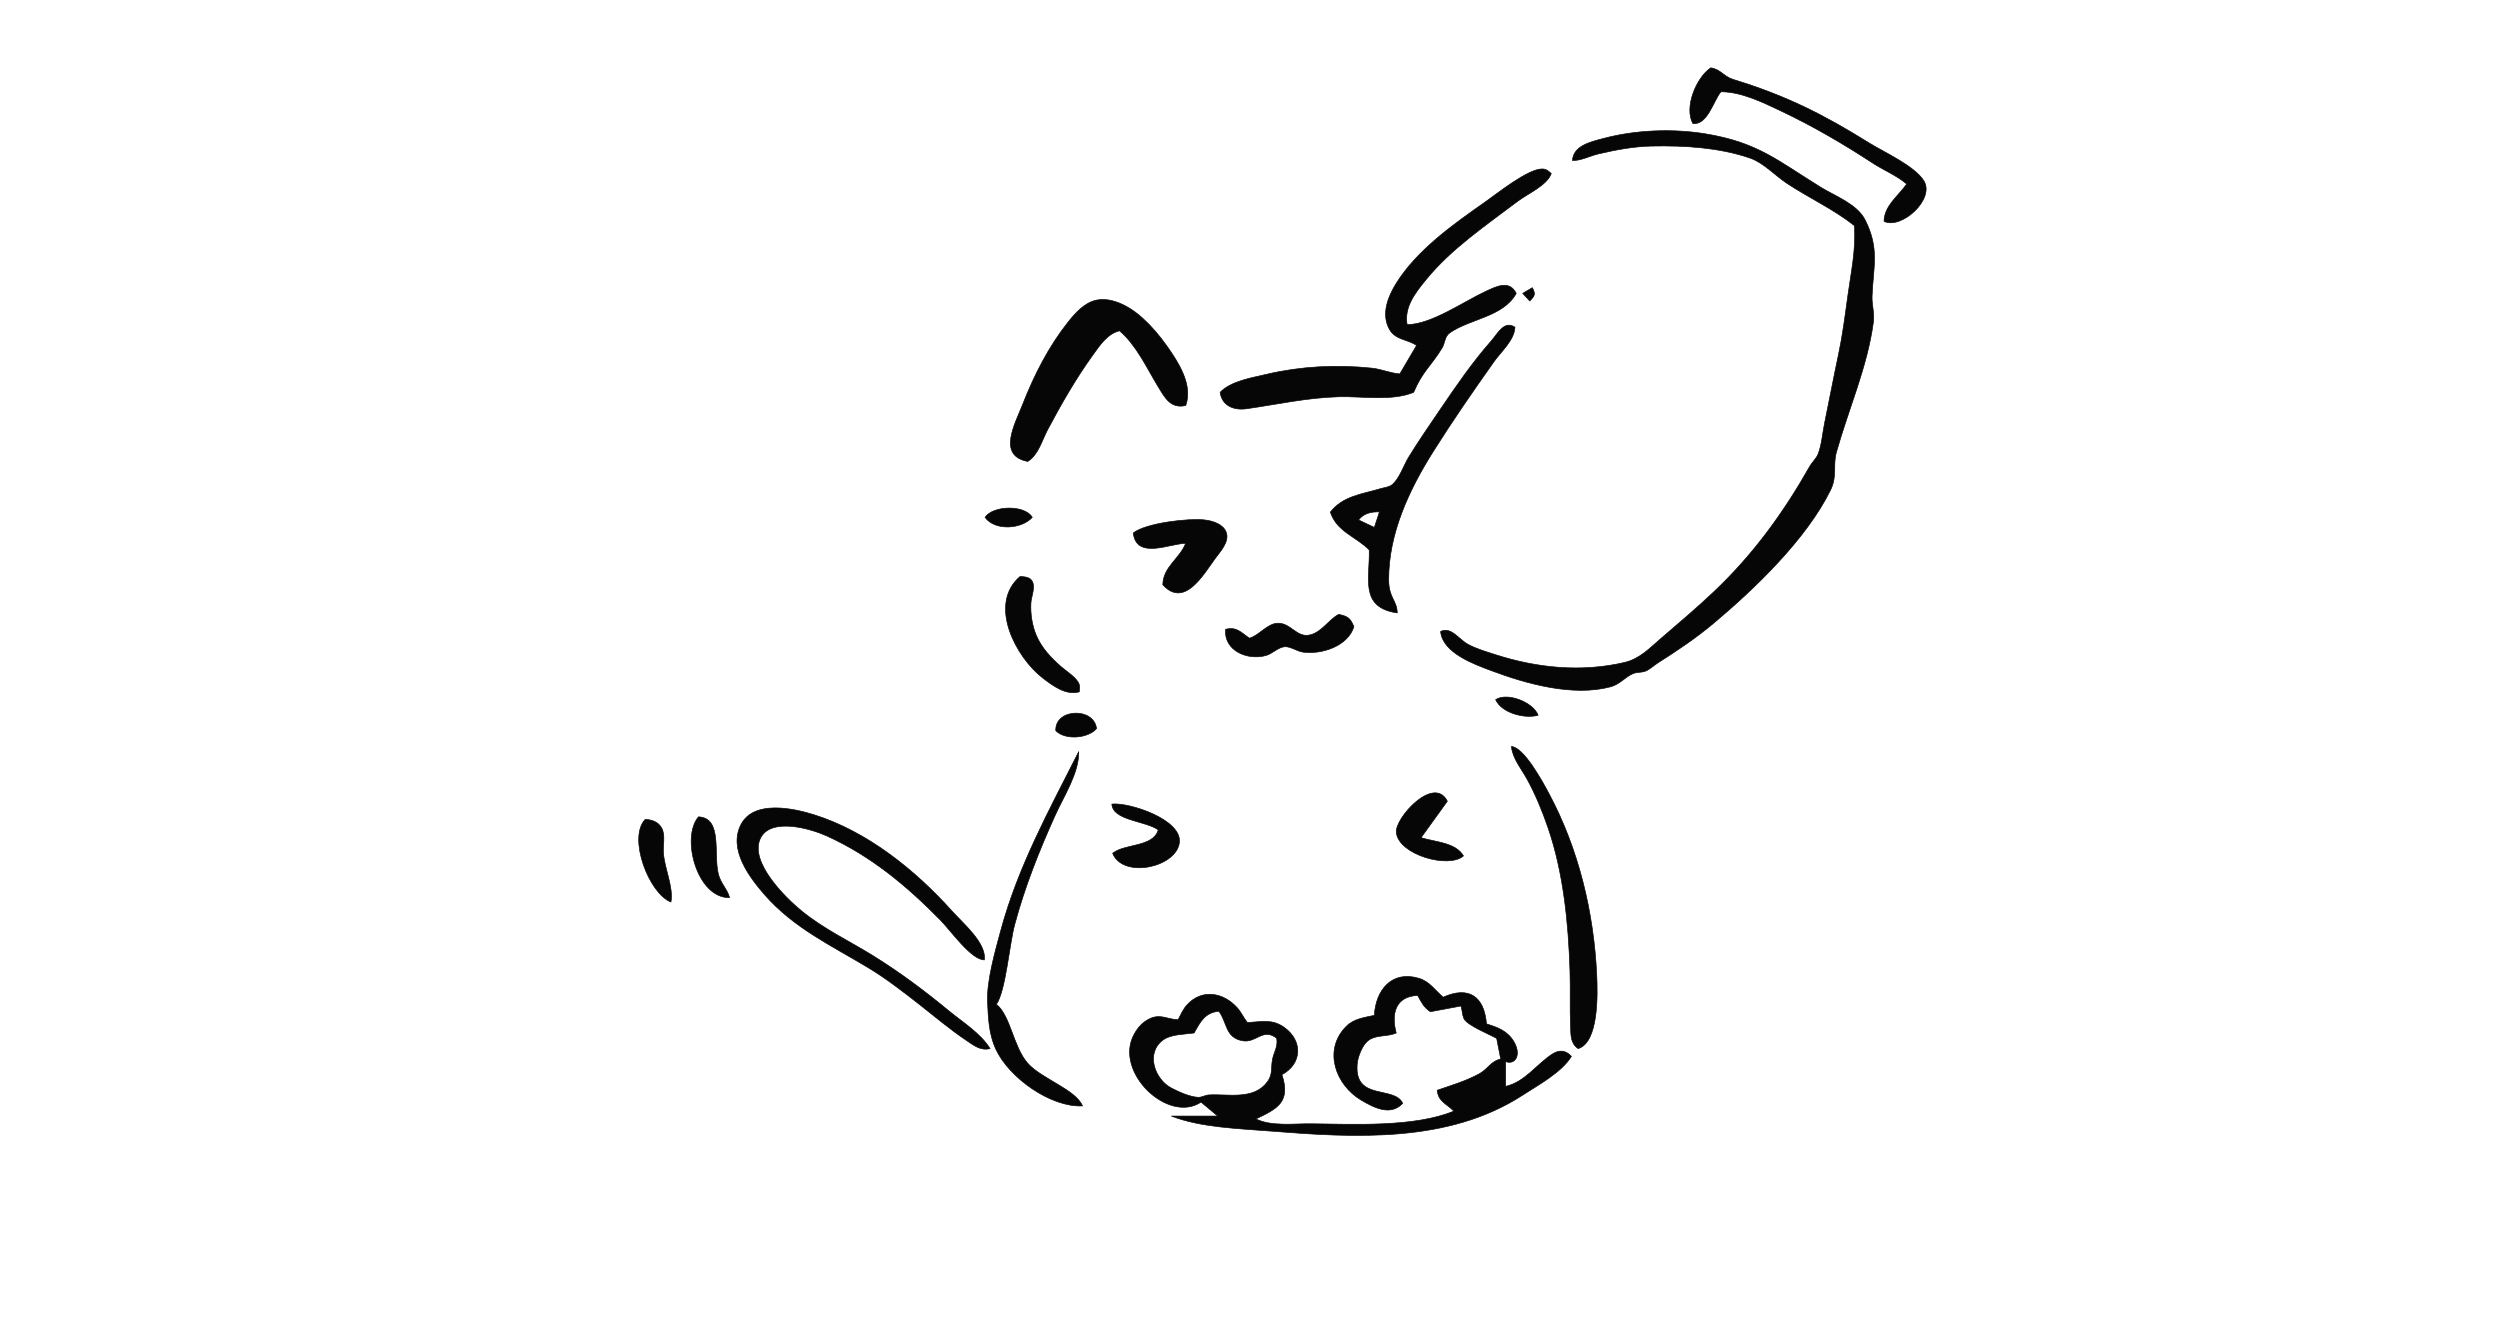
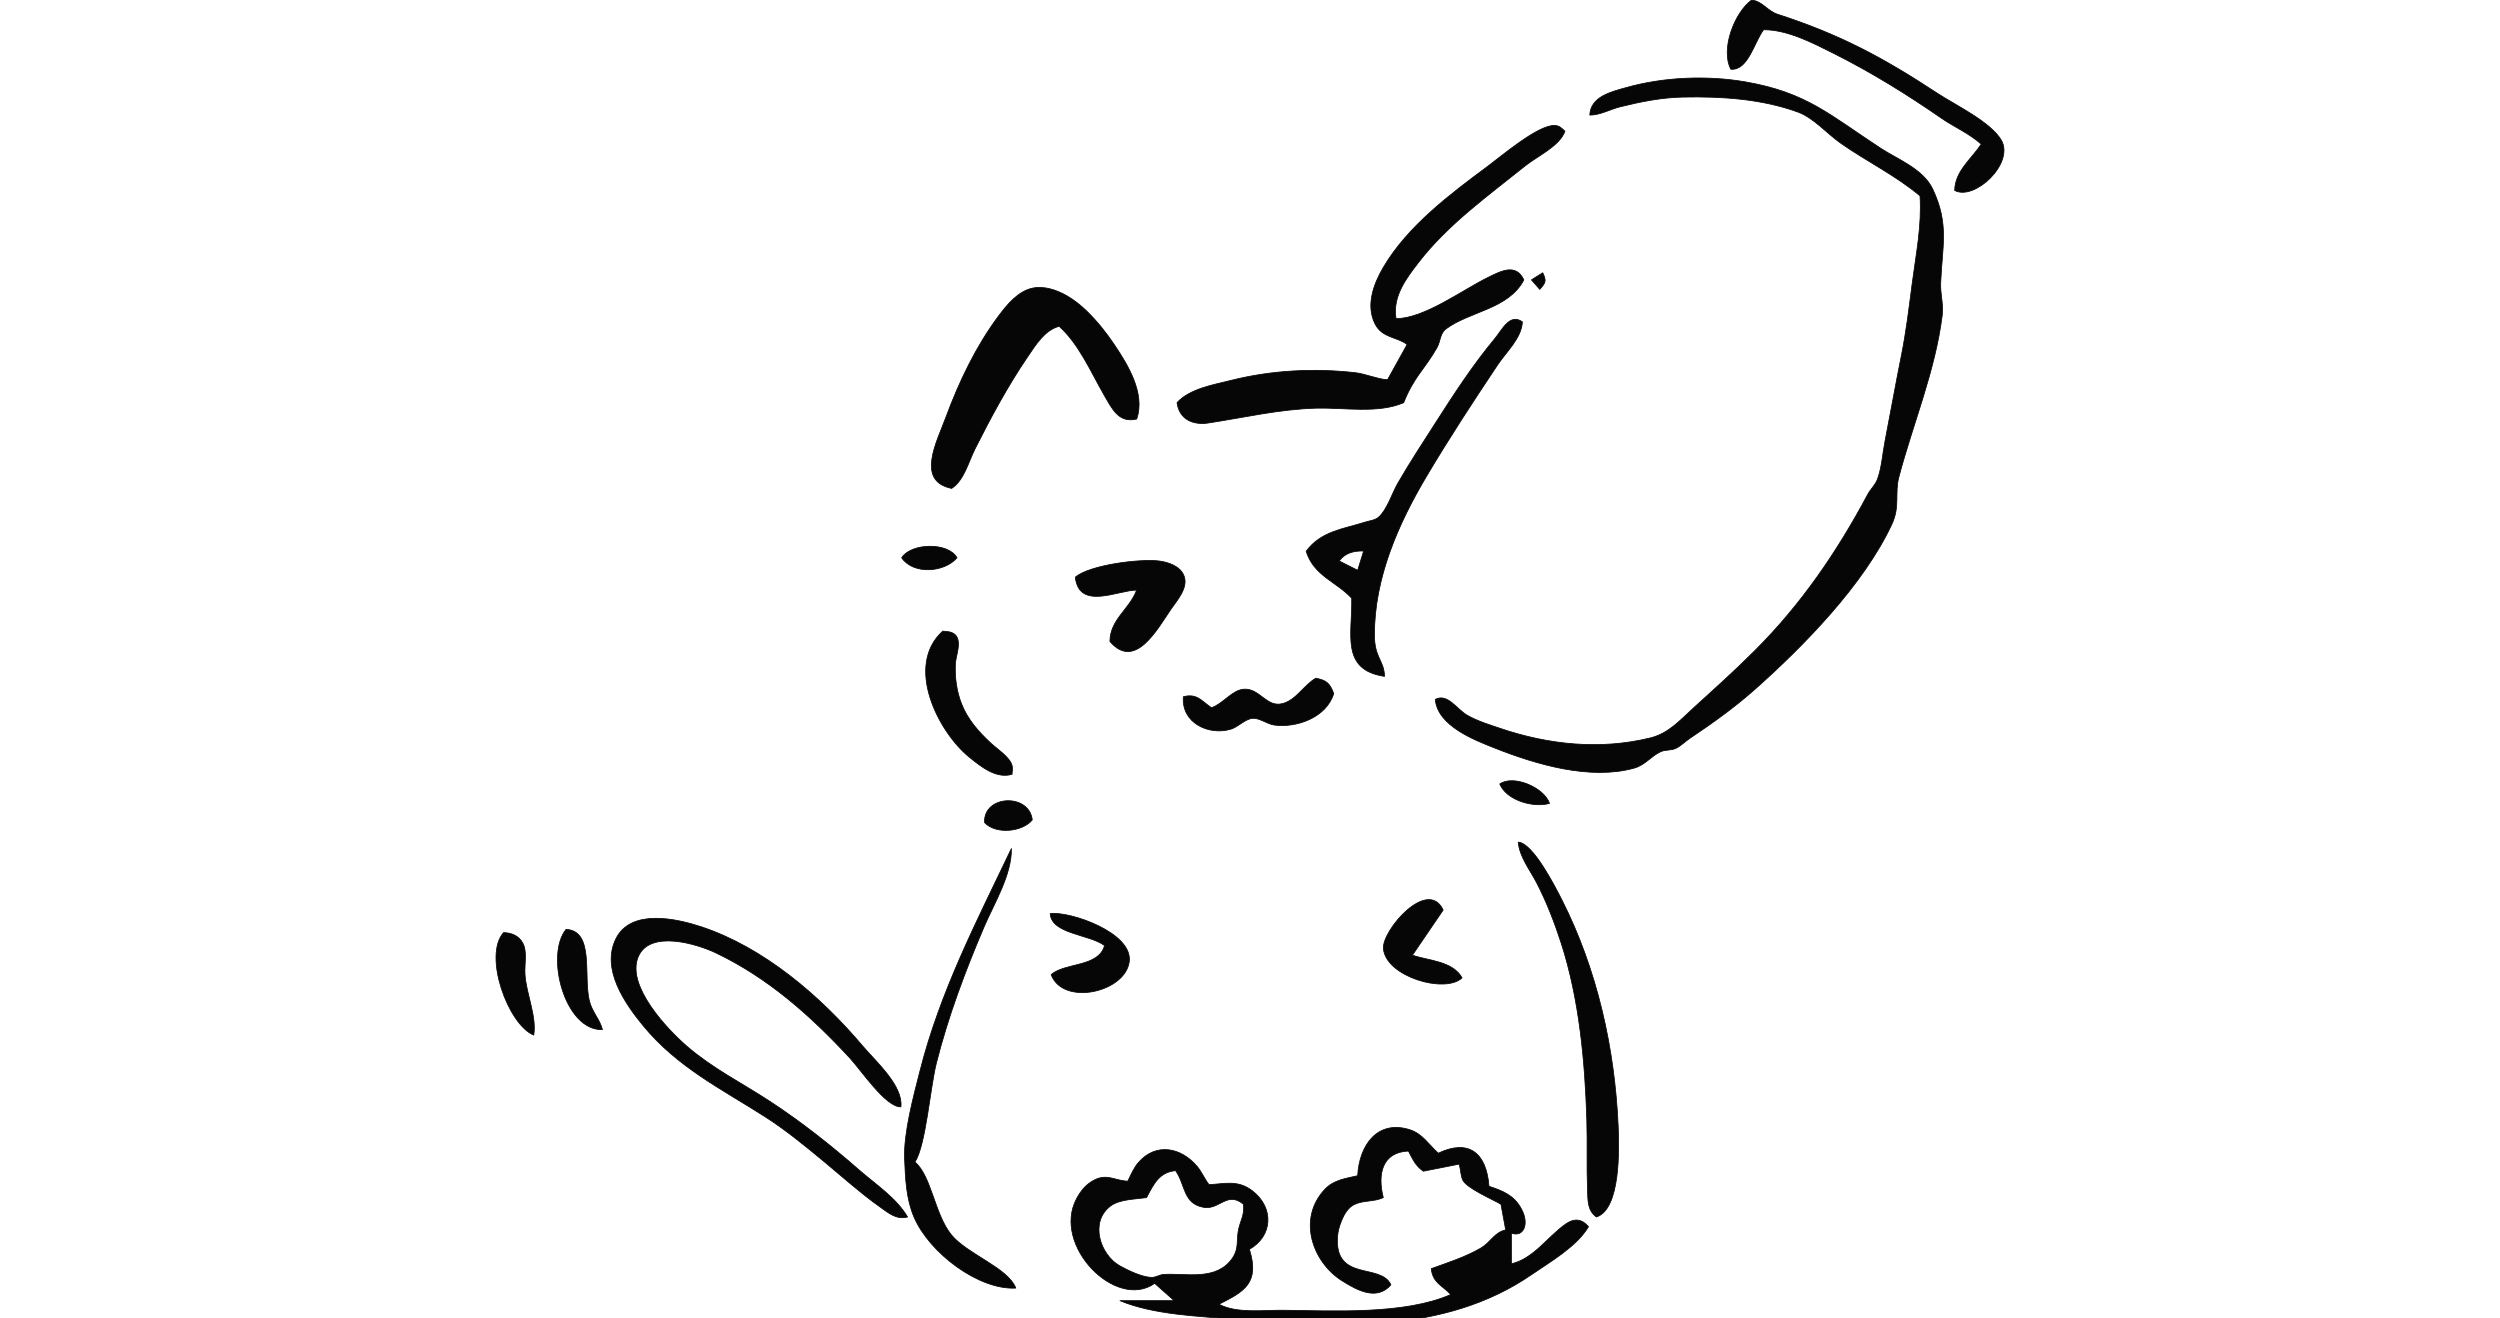
<svg xmlns="http://www.w3.org/2000/svg" viewBox="0 0 1508 795" width="1508" height="795">
-   <path d="M866.5 77.89C870.36 78.44 871.68 81.27 875.26 82.34C895.89 88.5 910.44 95.65 928.71 106.77C934.5 110.29 946.59 115.61 950.15 121.32C954.55 128.39 941.2 140.1 934.5 136.83C934.58 130.84 940.18 127.04 943.39 122.5C939.44 119.19 934.37 117.22 930.02 114.44C918.43 107.03 906.6 100.27 894.03 94.44C886.93 91.14 878.39 87.05 870.5 87.09C867.47 90.68 865.31 99.85 859.5 99.31C855.97 93.08 860.81 81.67 866.5 77.89ZM760.5 294.32C764.63 292.35 767.63 297.33 771.23 299.25C774.58 301.03 778.65 302.17 782.25 303.3C798.52 308.4 815.84 310.04 832.54 306.25C838.74 304.84 842.53 300.72 847.26 296.76C854.16 290.97 861.05 285.26 867.66 279.14C883 264.96 895 248.84 905.39 230.85C906.33 229.23 907.92 227.95 908.62 226.2C910.06 222.61 910.33 218.3 911.13 214.53C912.98 205.77 914.67 196.96 916.58 188.21C918.24 180.61 919.19 173.2 920.27 165.55C921.56 156.37 923.5 147.89 922.88 138.5C914.75 132.17 904.94 127.8 896.29 122.18C891.75 119.23 887.17 114.31 881.97 112.56C869.82 108.47 856.23 107.68 843.5 107.93C836.36 108.06 829.44 109.34 822.5 110.92C819.15 111.68 815.57 113.57 812.25 113.5C812.54 107.76 819.5 106.28 824.49 104.99C837.05 101.72 851.62 101.18 864.46 103.24C884.99 106.55 892.73 113.52 909.73 123.79C915.32 127.16 923.96 130.19 927.13 136.38C932.75 147.34 930.3 154.14 929.81 165.5C929.67 168.89 930.8 172.05 930.33 175.5C927.99 192.69 920.57 208.9 915.83 225.43C914.34 230.58 916.26 234.53 913.5 240.04C904.08 258.8 883.79 277.9 867.66 291.14C860.73 296.83 853.42 301.64 845.81 306.35C844.26 307.31 842.7 308.8 841.02 309.5C839.36 310.19 837.62 309.83 835.98 310.52C832.83 311.86 830.81 314.63 827.19 315.57C812.4 319.41 794.19 314.44 780.25 309.31C773.77 306.93 761.24 302.55 760.5 294.32ZM803.94 118.5C802.14 123.12 794.76 126.16 790.69 129.17C778.31 138.36 764.7 147.31 754.75 159.27C750.56 164.31 746.17 169.71 747.36 176.5C756.9 176.45 769.51 167.66 778.25 163.71C782.58 161.74 787.52 159.33 790.18 164.5C785.04 173.56 772.1 174.2 764.14 179.63C762.05 181.05 762.31 183.5 761.04 185.54C756.75 192.41 753.39 194.44 749.92 202.5C741.24 205.97 729.73 203.94 720.5 204.2C708.22 204.54 696.53 207.08 684.45 208.79C679.4 209.5 674.74 207.72 673.98 202.5C678.26 198.15 686.39 196.92 692.2 195.58C705.68 192.47 719.75 191.8 733.5 193.2C737.23 193.58 740.86 195.18 744.5 195.42C746.69 191.78 748.88 188.14 751.06 184.5C747.74 182.11 742.77 182.51 740.36 178.2C737.1 172.37 739.9 165.63 743.13 160.58C751.31 147.77 765.6 137.92 777.94 129.45C782.7 126.18 794.99 116.49 800.5 116.72C802.15 116.79 802.81 117.54 803.94 118.5ZM796.5 162.3C797.87 164.88 797.45 165.41 795.5 167.44C794.57 166.46 793.64 165.48 792.71 164.5C793.97 163.77 795.24 163.03 796.5 162.3ZM660.5 207.56C654.55 208.86 652.35 204.66 649.47 200C645.02 192.82 641.09 184.35 634.5 178.86C629.66 180.07 626.78 184.46 623.9 188.37C617.33 197.29 611.63 207.06 606.34 216.78C604.09 220.93 602.65 226.55 598.5 229.03C586.39 226.79 593.53 214.6 596.54 207.05C600.96 196 606.67 184.99 614.18 175.71C617.12 172.08 620.72 168.04 625.54 167.07C629.43 166.29 633.66 167.61 637.11 169.44C639.41 170.67 641.59 172.25 643.53 173.97C647.09 177.13 650.18 180.69 652.97 184.53C657.55 190.84 663.41 199.59 660.5 207.56ZM789.69 177.5C789.4 182.55 784.31 186.75 781.36 190.84C773.22 202.11 765.18 213.44 757.66 225.15C748.21 239.84 740.07 256.68 740.13 274.5C740.16 281.53 743.39 282.29 743.5 287.2C728.58 285.13 732.8 273.86 732.5 263.01C727.35 257.88 719.82 256.09 717.24 248.5C722.19 242.24 729.78 241.6 736.98 239.47C738.4 239.05 740.26 238.92 741.44 237.99C744.32 235.72 746.02 230.53 747.94 227.45C751.89 221.14 756.21 215.04 760.45 208.94C766.68 199.96 772.99 190.96 780.32 182.82C782.9 179.96 785.46 174.7 789.69 177.5ZM600.28 250.5C596.05 255.06 585.67 255.78 581.74 250.5C584.86 245.93 597.31 245.59 600.28 250.5ZM736.5 248.4C733.32 248.32 730.29 248.93 728.33 251.5C730.39 252.46 732.44 253.41 734.5 254.37C735.17 252.38 735.83 250.39 736.5 248.4ZM651.5 276.39C651.58 269.52 658.14 266.38 660.45 260.5C654.27 260.5 641.14 266.88 639.91 256.5C644.83 252.68 661.69 250.76 668.01 251.5C670.98 251.85 675.11 253.05 676.36 256.16C677.84 259.82 673.95 263.72 671.95 266.43C667.28 272.76 659.87 285.39 651.5 276.39ZM595.5 273.2C597.5 273.35 599.86 273.38 600.59 275.79C601.27 278 599.85 281.2 599.74 283.5C599.54 287.55 600.2 291.91 601.79 295.66C603.91 300.64 607.59 304.41 611.63 307.88C613.58 309.56 617.99 312.2 618.73 314.77C619.06 315.9 618.73 316.4 618.73 317.5C613.49 318.96 608.41 315.22 604.31 312.13C593.92 304.28 582.72 283.9 595.5 273.2ZM720.5 287.76C724.01 288.45 725.13 289.2 726.49 292.5C724.03 300.02 713.84 303.22 706.5 302.25C704.2 301.94 701.75 300.12 699.49 300.17C696.95 300.24 694.54 302.82 692.08 303.52C684.81 305.58 675.41 301.73 676.1 293.5C680.6 292.43 682.02 294.64 685.5 296.9C689.37 295.77 692.49 291.31 696.51 291.16C701.79 290.96 703.97 296.87 709.28 295.64C713.92 294.57 716.52 289.83 720.5 287.76ZM798.78 326.5C793.54 327.91 784.5 325.69 782.09 320.5C786.7 317.55 796.89 321.55 798.78 326.5ZM625.5 331.61C622.18 335.38 613.2 336.17 609.5 332.41C609.13 323.86 624.48 323.31 625.5 331.61ZM814.46 454.5C811.44 452.42 811.64 449.45 811.49 446C811.19 438.85 811.5 431.66 811.26 424.5C810.64 406.23 808.74 387.09 802.67 369.74C800.43 363.34 797.76 356.96 794.44 351.05C792.2 347.07 788.69 343.02 788.29 338.5C793.22 338.76 800.59 352.13 802.99 356.51C814.67 377.81 820.68 402.3 821.78 426.5C822.09 433.34 822.64 452.11 814.46 454.5ZM618.5 340.48C618.71 348.53 612.67 357.55 609.32 364.8C603.05 378.38 597.36 392.35 593.4 406.79C591.3 414.4 589.86 432.33 586.2 437.5C591.74 441.77 592.78 453.72 598.45 460.08C603.78 466.06 617.31 470.19 619.98 476.5C607.57 477.13 591.03 465.64 585.87 454.51C583.25 448.88 582.99 442.57 582.72 436.5C582.36 428.55 585.7 417.17 587.83 409.44C594.64 384.64 606.82 363.12 618.5 340.48ZM763.15 359.5C759.71 364.17 756.27 368.83 752.83 373.5C758.31 375.2 766.31 375.29 769.48 380.5C763.77 385.49 743.98 380.11 743.12 371.47C742.57 365.89 757.92 349.38 763.15 359.5ZM631.81 379.5C636.56 375.69 647.72 377.28 649.71 370.5C644.71 366.99 631.86 366.96 631.5 360.6C638.21 359.86 659.24 366.54 657.99 375.47C656.67 384.97 635.86 389.32 631.81 379.5ZM581.5 420.42C576.43 420.59 568.12 409.01 564.28 405.2C550.93 391.91 536.92 380.48 519.57 372.8C513.26 370.01 497.38 365.48 493.5 373.97C489.37 383.01 503.41 396.57 509.79 401.66C518.52 408.62 528.28 413.07 537.73 418.79C548.15 425.11 558.03 432.31 567.53 439.99C572.93 444.35 579.96 448.59 583.72 454.5C579.93 455.4 577.42 453.3 574.28 451.25C567.9 447.06 562.03 442.16 555.97 437.52C549.51 432.58 543.05 427.65 536.04 423.51C521.52 414.93 506.66 408.22 495.17 395.32C489.16 388.56 480.98 377.9 485.97 368.47C491.03 358.91 506.56 362.23 514.64 364.7C535.39 371.06 554.31 385.86 568.8 401.71C573.13 406.43 582.27 413.86 581.5 420.42ZM481.5 396.52C468.84 396.86 462.29 373.53 469.3 365.5C478.83 365.93 475.13 379.7 477.09 387.46C477.98 391.02 480.73 393.44 481.5 396.52ZM458.5 398.21C449.89 394.98 441.49 373.56 448.39 366.5C450.91 366.54 453.48 367.41 454.83 369.74C456.39 372.44 455.35 376.36 455.56 379.38C455.99 385.51 459.54 392.44 458.5 398.21ZM761.5 434.76C771.57 430.34 777.64 434.47 778.5 445C783.02 446.38 786.9 447.73 789.41 452.09C792.1 456.75 790.04 460.86 786.01 459.5C786.01 462.67 786.01 465.83 786.01 469C793.57 467.32 797.98 460.72 804.19 456.68C807.08 454.8 809.65 455.1 811.83 457.5C807.89 463.68 798.94 468.39 792.77 472.32C763.58 490.89 726.71 488.75 693.5 486.15C681.46 485.21 666.14 484.77 654.89 480.4C660.94 480.4 667 480.4 673.05 480.4C670.87 478.61 668.68 476.82 666.5 475.04C653.54 483.51 631.99 463.28 640.33 448.83C641.84 446.23 643.69 444.22 646.49 442.96C650.67 441.07 653.54 443.34 657.5 443.41C658.56 441.41 659.52 439.25 661.1 437.6C666.95 431.44 675.3 432.95 680.68 438.8C682.28 440.54 683.21 442.71 684.71 444.5C690.02 444.23 694.38 442.98 699.19 446.38C706.59 451.62 706.1 460.38 698.24 464.5C701.75 474.93 696.54 477.57 688.03 481.5C693.97 484.44 702.94 483.3 709.5 483.36C726.19 483.51 750.13 484.82 765.7 478.5C762.77 475.6 759.65 474.9 759.15 470.5C764.68 468.63 770.45 466.96 775.67 464.18C779.1 462.35 780.2 459.31 784.08 458.5C783.55 455.85 783.03 453.2 782.5 450.56C779.75 449.03 770.74 445.54 769.61 442.89C768.99 441.44 768.98 439.61 768.5 438.14C764.5 438.87 760.5 439.6 756.5 440.33C753.87 438.64 753.02 436.75 751.5 434.09C742.67 434.44 741.1 441.25 743.09 448.5C739.92 449.87 736.25 449.26 733.23 450.7C731.27 451.64 729.97 453.67 729.13 455.57C728.45 457.12 727.9 458.81 727.77 460.5C726.62 474.72 742.3 468.63 745.64 475.5C740.87 480.56 734.23 477.12 729.26 474.23C719.39 468.49 714.21 455.11 723.47 445.98C726.5 442.99 730.57 442.58 734.5 441.73C735.03 432.1 741.29 424.33 752.04 427.52C756.24 428.77 758.37 432.17 761.5 434.76ZM673.5 440.15C668.13 440.65 666.26 444.08 663.79 448.5C660.2 449 654.77 448.95 651.68 451.12C644.55 456.14 648.34 466.27 654.81 469.62C657.62 471.07 662.35 473.16 665.51 473.2C666.89 473.21 668.1 472.38 669.51 472.29C677.07 471.82 687.26 474.47 692.63 467.13C694.65 464.37 693.93 461.91 694.48 458.9C695.05 455.75 696.78 453.82 696.18 450.5C690.78 446.42 688.15 452.36 682.93 451.51C675.94 450.37 676.86 444.59 673.5 440.15ZM722.82 595.5C721.99 595.82 719.97 596.22 719.4 596.89C717.77 598.79 717.17 609.02 718.5 610.89C720.66 608.1 722.82 605.3 724.98 602.5C730.24 602.71 730.35 606.94 728.5 611.11C726 616.74 718.3 627.76 712.42 629.5C713.69 626.37 715.64 626.65 717.64 624.15C720.41 620.7 722.47 616.69 723.84 612.5C716.77 611.42 715.38 617.91 713.5 623.44C712.89 622.41 712.28 619.82 711.29 619.21C707.96 617.2 704.41 624.57 699.51 618.5C703.41 616.83 707.32 615.17 711.22 613.5C713.32 606.99 709.56 599.12 713.5 593.11C717.23 591.71 720.13 592.64 722.82 595.5ZM692.78 616.5C691.49 616.75 689.32 616.18 688.76 616.49C685.87 618.08 687.91 627.01 687.57 629.19C687.44 630.07 686.63 630.86 686.42 631.76C684.98 638.03 686.04 645.15 686.04 651.5C686.04 658.19 685.85 664.79 686.31 671.5C686.73 677.51 689.28 686.33 685.97 691.5C677.4 692.88 669.95 678.03 665.96 671.53C664.29 668.81 662.18 665.9 662.78 662.51C663.87 656.32 672.51 657.16 675.6 653.1C677.45 650.67 677.58 637.04 677.42 633.5C670.14 632.84 653.75 642.69 650.15 633.5C656.3 628.87 670.06 631.07 677.7 628.5C679.72 623.66 680.81 605.38 690.28 613.21C691.41 614.14 692.05 615.27 692.78 616.5ZM804.5 615.7C809.02 621.39 801.38 636.8 801.5 644.18C805.42 644.37 812.4 636.21 815.5 633.48C814.79 642.72 802.68 646.87 799.3 654.5C810.12 658.18 818.19 664.27 826.8 671.67C829.59 674.07 834.48 675.78 834.5 679.7C830.28 682.3 825.72 680.24 821.7 677.81C814.03 673.17 805.98 661.49 797.5 660.06C792.93 665.99 794.26 676.62 787.5 681.01C780.91 677.31 786.3 668.2 785.15 662.5C780.14 662.6 776.23 663.24 773.19 658.5C773.86 654.77 775.63 652.75 779.51 652.5C780.17 653.52 780.84 654.55 781.5 655.57C787.19 654.52 789.6 650.94 789.5 645.19C785.09 645.03 764.8 645.38 768.13 636.5C771.52 636.44 772.68 638.61 775.56 640C779.88 642.08 784.92 642.62 789.5 643.88C795.46 637.55 794.75 617.72 804.5 615.7ZM792.3 627.5C787.36 628.59 775.74 626.31 772.92 621.5C777.95 616.99 788.35 623.29 792.3 627.5ZM721.52 654.9C723.45 654.9 725.38 654.9 727.3 654.9C724.8 658.49 717.14 662.96 712.31 661.32C710.06 660.55 709.66 658.86 708.06 657.44C706.77 656.3 704.95 656.11 703.92 654.59C702.36 652.28 700.73 638.25 701.25 635.5C704.92 633.83 708.58 632.17 712.25 630.5C709.62 634.17 704.81 636.32 708.5 640.96C713.83 636.24 719.99 619.07 730.16 629.34C735.21 634.44 731.98 642.88 728.26 647.77C726.23 650.44 723.16 652.12 721.52 654.9ZM604.5 643.54C599.82 644.95 598.97 641.68 595.03 640.53C589.89 639.04 581.79 643.81 581.85 649.5C581.98 660.39 606.39 663.94 602.98 675.44C600.57 683.58 576.3 688.87 574.5 678.37C579.56 674.61 589.36 676 592.67 669.5C586.49 661.49 568.12 655.37 573.64 642.12C578.67 630.04 603.91 629.89 604.5 643.54ZM725 633.5C721.95 634.5 719.82 637.56 719.26 640.56C720.89 640.56 722.51 640.56 724.14 640.56C725.81 638.01 726.19 636.29 725 633.5ZM741.28 657.5C740.07 660.05 738.67 660.18 736.5 661.87C735.66 663.31 736.02 664.45 735.32 665.79C734.2 667.91 731.49 669.45 730.08 671.5C732.37 671.9 734.91 671.73 737.2 672.41C743.02 674.14 748.89 680.68 749.8 686.5C743.51 686.41 739.34 675.95 733.73 676.45C728.97 676.88 724.2 682.7 721.88 686.39C720.84 688.03 719.22 692.23 717.3 692.94C716.09 693.39 715.67 692.91 714.5 692.88C711.99 689.29 714.2 684.45 715.3 680.5C712.48 680.11 708.81 680.92 706.18 679.29C702.59 677.07 702.88 671.1 708.5 671.01C709.17 672.62 709.83 674.23 710.5 675.84C713.04 675.42 715.67 674.93 717.69 673.19C719.39 671.73 720.12 669.6 721.26 667.74C724.62 662.22 734.66 648.34 741.28 657.5ZM675.5 659.74C668.45 664.33 671.11 670.42 676.5 675.19C677.12 670.49 677.35 664.1 675.5 659.74ZM628.63 662.5C635.7 660.96 637.37 668.95 636.5 674.46C632.67 671.41 629.86 667.21 628.63 662.5Z" transform="matrix(1.53724 0 0 1.57088 -300.102 -81.44274)" fill="#060606" fill-rule="evenodd" stroke="#060606" stroke-width="0.25" stroke-linejoin="round" />
+   <path d="M866.5 77.89C870.36 78.44 871.68 81.27 875.26 82.34C895.89 88.5 910.44 95.65 928.71 106.77C934.5 110.29 946.59 115.61 950.15 121.32C954.55 128.39 941.2 140.1 934.5 136.83C934.58 130.84 940.18 127.04 943.39 122.5C939.44 119.19 934.37 117.22 930.02 114.44C918.43 107.03 906.6 100.27 894.03 94.44C886.93 91.14 878.39 87.05 870.5 87.09C867.47 90.68 865.31 99.85 859.5 99.31C855.97 93.08 860.81 81.67 866.5 77.89ZM760.5 294.32C764.63 292.35 767.63 297.33 771.23 299.25C774.58 301.03 778.65 302.17 782.25 303.3C798.52 308.4 815.84 310.04 832.54 306.25C838.74 304.84 842.53 300.72 847.26 296.76C854.16 290.97 861.05 285.26 867.66 279.14C883 264.96 895 248.84 905.39 230.85C906.33 229.23 907.92 227.95 908.62 226.2C910.06 222.61 910.33 218.3 911.13 214.53C912.98 205.77 914.67 196.96 916.58 188.21C918.24 180.61 919.19 173.2 920.27 165.55C921.56 156.37 923.5 147.89 922.88 138.5C914.75 132.17 904.94 127.8 896.29 122.18C891.75 119.23 887.17 114.31 881.97 112.56C869.82 108.47 856.23 107.68 843.5 107.93C836.36 108.06 829.44 109.34 822.5 110.92C819.15 111.68 815.57 113.57 812.25 113.5C812.54 107.76 819.5 106.28 824.49 104.99C837.05 101.72 851.62 101.18 864.46 103.24C884.99 106.55 892.73 113.52 909.73 123.79C915.32 127.16 923.96 130.19 927.13 136.38C932.75 147.34 930.3 154.14 929.81 165.5C929.67 168.89 930.8 172.05 930.33 175.5C927.99 192.69 920.57 208.9 915.83 225.43C914.34 230.58 916.26 234.53 913.5 240.04C904.08 258.8 883.79 277.9 867.66 291.14C860.73 296.83 853.42 301.64 845.81 306.35C844.26 307.31 842.7 308.8 841.02 309.5C839.36 310.19 837.62 309.83 835.98 310.52C832.83 311.86 830.81 314.63 827.19 315.57C812.4 319.41 794.19 314.44 780.25 309.31C773.77 306.93 761.24 302.55 760.5 294.32ZM803.94 118.5C802.14 123.12 794.76 126.16 790.69 129.17C778.31 138.36 764.7 147.31 754.75 159.27C750.56 164.31 746.17 169.71 747.36 176.5C756.9 176.45 769.51 167.66 778.25 163.71C782.58 161.74 787.52 159.33 790.18 164.5C785.04 173.56 772.1 174.2 764.14 179.63C762.05 181.05 762.31 183.5 761.04 185.54C756.75 192.41 753.39 194.44 749.92 202.5C741.24 205.97 729.73 203.94 720.5 204.2C708.22 204.54 696.53 207.08 684.45 208.79C679.4 209.5 674.74 207.72 673.98 202.5C678.26 198.15 686.39 196.92 692.2 195.58C705.68 192.47 719.75 191.8 733.5 193.2C737.23 193.58 740.86 195.18 744.5 195.42C746.69 191.78 748.88 188.14 751.06 184.5C747.74 182.11 742.77 182.51 740.36 178.2C737.1 172.37 739.9 165.63 743.13 160.58C751.31 147.77 765.6 137.92 777.94 129.45C782.7 126.18 794.99 116.49 800.5 116.72C802.15 116.79 802.81 117.54 803.94 118.5ZM796.5 162.3C797.87 164.88 797.45 165.41 795.5 167.44C794.57 166.46 793.64 165.48 792.71 164.5C793.97 163.77 795.24 163.03 796.5 162.3ZM660.5 207.56C654.55 208.86 652.35 204.66 649.47 200C645.02 192.82 641.09 184.35 634.5 178.86C629.66 180.07 626.78 184.46 623.9 188.37C617.33 197.29 611.63 207.06 606.34 216.78C604.09 220.93 602.65 226.55 598.5 229.03C586.39 226.79 593.53 214.6 596.54 207.05C600.96 196 606.67 184.99 614.18 175.71C617.12 172.08 620.72 168.04 625.54 167.07C629.43 166.29 633.66 167.61 637.11 169.44C639.41 170.67 641.59 172.25 643.53 173.97C647.09 177.13 650.18 180.69 652.97 184.53C657.55 190.84 663.41 199.59 660.5 207.56ZM789.69 177.5C789.4 182.55 784.31 186.75 781.36 190.84C773.22 202.11 765.18 213.44 757.66 225.15C748.21 239.84 740.07 256.68 740.13 274.5C740.16 281.53 743.39 282.29 743.5 287.2C728.58 285.13 732.8 273.86 732.5 263.01C727.35 257.88 719.82 256.09 717.24 248.5C722.19 242.24 729.78 241.6 736.98 239.47C738.4 239.05 740.26 238.92 741.44 237.99C744.32 235.72 746.02 230.53 747.94 227.45C751.89 221.14 756.21 215.04 760.45 208.94C766.68 199.96 772.99 190.96 780.32 182.82C782.9 179.96 785.46 174.7 789.69 177.5ZM600.28 250.5C596.05 255.06 585.67 255.78 581.74 250.5C584.86 245.93 597.31 245.59 600.28 250.5ZM736.5 248.4C733.32 248.32 730.29 248.93 728.33 251.5C730.39 252.46 732.44 253.41 734.5 254.37C735.17 252.38 735.83 250.39 736.5 248.4ZM651.5 276.39C651.58 269.52 658.14 266.38 660.45 260.5C654.27 260.5 641.14 266.88 639.91 256.5C644.83 252.68 661.69 250.76 668.01 251.5C670.98 251.85 675.11 253.05 676.36 256.16C677.84 259.82 673.95 263.72 671.95 266.43C667.28 272.76 659.87 285.39 651.5 276.39ZM595.5 273.2C597.5 273.35 599.86 273.38 600.59 275.79C601.27 278 599.85 281.2 599.74 283.5C599.54 287.55 600.2 291.91 601.79 295.66C603.91 300.64 607.59 304.41 611.63 307.88C613.58 309.56 617.99 312.2 618.73 314.77C619.06 315.9 618.73 316.4 618.73 317.5C613.49 318.96 608.41 315.22 604.31 312.13C593.92 304.28 582.72 283.9 595.5 273.2ZM720.5 287.76C724.01 288.45 725.13 289.2 726.49 292.5C724.03 300.02 713.84 303.22 706.5 302.25C704.2 301.94 701.75 300.12 699.49 300.17C696.95 300.24 694.54 302.82 692.08 303.52C684.81 305.58 675.41 301.73 676.1 293.5C680.6 292.43 682.02 294.64 685.5 296.9C689.37 295.77 692.49 291.31 696.51 291.16C701.79 290.96 703.97 296.87 709.28 295.64C713.92 294.57 716.52 289.83 720.5 287.76ZM798.78 326.5C793.54 327.91 784.5 325.69 782.09 320.5C786.7 317.55 796.89 321.55 798.78 326.5ZM625.5 331.61C622.18 335.38 613.2 336.17 609.5 332.41C609.13 323.86 624.48 323.31 625.5 331.61ZM814.46 454.5C811.44 452.42 811.64 449.45 811.49 446C811.19 438.85 811.5 431.66 811.26 424.5C810.64 406.23 808.74 387.09 802.67 369.74C800.43 363.34 797.76 356.96 794.44 351.05C792.2 347.07 788.69 343.02 788.29 338.5C793.22 338.76 800.59 352.13 802.99 356.51C814.67 377.81 820.68 402.3 821.78 426.5C822.09 433.34 822.64 452.11 814.46 454.5ZM618.5 340.48C618.71 348.53 612.67 357.55 609.32 364.8C603.05 378.38 597.36 392.35 593.4 406.79C591.3 414.4 589.86 432.33 586.2 437.5C591.74 441.77 592.78 453.72 598.45 460.08C603.78 466.06 617.31 470.19 619.98 476.5C607.57 477.13 591.03 465.64 585.87 454.51C583.25 448.88 582.99 442.57 582.72 436.5C582.36 428.55 585.7 417.17 587.83 409.44C594.64 384.64 606.82 363.12 618.5 340.48ZM763.15 359.5C759.71 364.17 756.27 368.83 752.83 373.5C758.31 375.2 766.31 375.29 769.48 380.5C763.77 385.49 743.98 380.11 743.12 371.47C742.57 365.89 757.92 349.38 763.15 359.5ZM631.81 379.5C636.56 375.69 647.72 377.28 649.71 370.5C644.71 366.99 631.86 366.96 631.5 360.6C638.21 359.86 659.24 366.54 657.99 375.47C656.67 384.97 635.86 389.32 631.81 379.5ZM581.5 420.42C576.43 420.59 568.12 409.01 564.28 405.2C550.93 391.91 536.92 380.48 519.57 372.8C513.26 370.01 497.38 365.48 493.5 373.97C489.37 383.01 503.41 396.57 509.79 401.66C518.52 408.62 528.28 413.07 537.73 418.79C548.15 425.11 558.03 432.31 567.53 439.99C572.93 444.35 579.96 448.59 583.72 454.5C579.93 455.4 577.42 453.3 574.28 451.25C567.9 447.06 562.03 442.16 555.97 437.52C549.51 432.58 543.05 427.65 536.04 423.51C521.52 414.93 506.66 408.22 495.17 395.32C489.16 388.56 480.98 377.9 485.97 368.47C491.03 358.91 506.56 362.23 514.64 364.7C535.39 371.06 554.31 385.86 568.8 401.71C573.13 406.43 582.27 413.86 581.5 420.42ZM481.5 396.52C468.84 396.86 462.29 373.53 469.3 365.5C478.83 365.93 475.13 379.7 477.09 387.46C477.98 391.02 480.73 393.44 481.5 396.52ZM458.5 398.21C449.89 394.98 441.49 373.56 448.39 366.5C450.91 366.54 453.48 367.41 454.83 369.74C456.39 372.44 455.35 376.36 455.56 379.38C455.99 385.51 459.54 392.44 458.5 398.21ZM761.5 434.76C771.57 430.34 777.64 434.47 778.5 445C783.02 446.38 786.9 447.73 789.41 452.09C792.1 456.75 790.04 460.86 786.01 459.5C786.01 462.67 786.01 465.83 786.01 469C793.57 467.32 797.98 460.72 804.19 456.68C807.08 454.8 809.65 455.1 811.83 457.5C807.89 463.68 798.94 468.39 792.77 472.32C763.58 490.89 726.71 488.75 693.5 486.15C681.46 485.21 666.14 484.77 654.89 480.4C660.94 480.4 667 480.4 673.05 480.4C670.87 478.61 668.68 476.82 666.5 475.04C653.54 483.51 631.99 463.28 640.33 448.83C641.84 446.23 643.69 444.22 646.49 442.96C650.67 441.07 653.54 443.34 657.5 443.41C658.56 441.41 659.52 439.25 661.1 437.6C666.95 431.44 675.3 432.95 680.68 438.8C682.28 440.54 683.21 442.71 684.71 444.5C690.02 444.23 694.38 442.98 699.19 446.38C706.59 451.62 706.1 460.38 698.24 464.5C701.75 474.93 696.54 477.57 688.03 481.5C693.97 484.44 702.94 483.3 709.5 483.36C726.19 483.51 750.13 484.82 765.7 478.5C762.77 475.6 759.65 474.9 759.15 470.5C764.68 468.63 770.45 466.96 775.67 464.18C779.1 462.35 780.2 459.31 784.08 458.5C783.55 455.85 783.03 453.2 782.5 450.56C779.75 449.03 770.74 445.54 769.61 442.89C768.99 441.44 768.98 439.61 768.5 438.14C764.5 438.87 760.5 439.6 756.5 440.33C753.87 438.64 753.02 436.75 751.5 434.09C742.67 434.44 741.1 441.25 743.09 448.5C739.92 449.87 736.25 449.26 733.23 450.7C731.27 451.64 729.97 453.67 729.13 455.57C728.45 457.12 727.9 458.81 727.77 460.5C726.62 474.72 742.3 468.63 745.64 475.5C740.87 480.56 734.23 477.12 729.26 474.23C719.39 468.49 714.21 455.11 723.47 445.98C726.5 442.99 730.57 442.58 734.5 441.73C735.03 432.1 741.29 424.33 752.04 427.52C756.24 428.77 758.37 432.17 761.5 434.76ZM673.5 440.15C668.13 440.65 666.26 444.08 663.79 448.5C660.2 449 654.77 448.95 651.68 451.12C644.55 456.14 648.34 466.27 654.81 469.62C657.62 471.07 662.35 473.16 665.51 473.2C666.89 473.21 668.1 472.38 669.51 472.29C677.07 471.82 687.26 474.47 692.63 467.13C694.65 464.37 693.93 461.91 694.48 458.9C695.05 455.75 696.78 453.82 696.18 450.5C690.78 446.42 688.15 452.36 682.93 451.51C675.94 450.37 676.86 444.59 673.5 440.15ZM722.82 595.5C721.99 595.82 719.97 596.22 719.4 596.89C717.77 598.79 717.17 609.02 718.5 610.89C720.66 608.1 722.82 605.3 724.98 602.5C730.24 602.71 730.35 606.94 728.5 611.11C726 616.74 718.3 627.76 712.42 629.5C713.69 626.37 715.64 626.65 717.64 624.15C720.41 620.7 722.47 616.69 723.84 612.5C716.77 611.42 715.38 617.91 713.5 623.44C712.89 622.41 712.28 619.82 711.29 619.21C707.96 617.2 704.41 624.57 699.51 618.5C703.41 616.83 707.32 615.17 711.22 613.5C713.32 606.99 709.56 599.12 713.5 593.11C717.23 591.71 720.13 592.64 722.82 595.5ZM692.78 616.5C691.49 616.75 689.32 616.18 688.76 616.49C685.87 618.08 687.91 627.01 687.57 629.19C687.44 630.07 686.63 630.86 686.42 631.76C684.98 638.03 686.04 645.15 686.04 651.5C686.04 658.19 685.85 664.79 686.31 671.5C686.73 677.51 689.28 686.33 685.97 691.5C677.4 692.88 669.95 678.03 665.96 671.53C664.29 668.81 662.18 665.9 662.78 662.51C663.87 656.32 672.51 657.16 675.6 653.1C677.45 650.67 677.58 637.04 677.42 633.5C670.14 632.84 653.75 642.69 650.15 633.5C656.3 628.87 670.06 631.07 677.7 628.5C679.72 623.66 680.81 605.38 690.28 613.21C691.41 614.14 692.05 615.27 692.78 616.5ZM804.5 615.7C809.02 621.39 801.38 636.8 801.5 644.18C805.42 644.37 812.4 636.21 815.5 633.48C814.79 642.72 802.68 646.87 799.3 654.5C810.12 658.18 818.19 664.27 826.8 671.67C829.59 674.07 834.48 675.78 834.5 679.7C830.28 682.3 825.72 680.24 821.7 677.81C814.03 673.17 805.98 661.49 797.5 660.06C792.93 665.99 794.26 676.62 787.5 681.01C780.91 677.31 786.3 668.2 785.15 662.5C780.14 662.6 776.23 663.24 773.19 658.5C773.86 654.77 775.63 652.75 779.51 652.5C780.17 653.52 780.84 654.55 781.5 655.57C787.19 654.52 789.6 650.94 789.5 645.19C785.09 645.03 764.8 645.38 768.13 636.5C771.52 636.44 772.68 638.61 775.56 640C779.88 642.08 784.92 642.62 789.5 643.88C795.46 637.55 794.75 617.72 804.5 615.7ZM792.3 627.5C787.36 628.59 775.74 626.31 772.92 621.5C777.95 616.99 788.35 623.29 792.3 627.5ZM721.52 654.9C723.45 654.9 725.38 654.9 727.3 654.9C724.8 658.49 717.14 662.96 712.31 661.32C710.06 660.55 709.66 658.86 708.06 657.44C706.77 656.3 704.95 656.11 703.92 654.59C702.36 652.28 700.73 638.25 701.25 635.5C704.92 633.83 708.58 632.17 712.25 630.5C709.62 634.17 704.81 636.32 708.5 640.96C713.83 636.24 719.99 619.07 730.16 629.34C735.21 634.44 731.98 642.88 728.26 647.77C726.23 650.44 723.16 652.12 721.52 654.9ZM604.5 643.54C599.82 644.95 598.97 641.68 595.03 640.53C589.89 639.04 581.79 643.81 581.85 649.5C581.98 660.39 606.39 663.94 602.98 675.44C600.57 683.58 576.3 688.87 574.5 678.37C579.56 674.61 589.36 676 592.67 669.5C586.49 661.49 568.12 655.37 573.64 642.12C578.67 630.04 603.91 629.89 604.5 643.54ZM725 633.5C721.95 634.5 719.82 637.56 719.26 640.56C720.89 640.56 722.51 640.56 724.14 640.56C725.81 638.01 726.19 636.29 725 633.5ZM741.28 657.5C740.07 660.05 738.67 660.18 736.5 661.87C735.66 663.31 736.02 664.45 735.32 665.79C734.2 667.91 731.49 669.45 730.08 671.5C732.37 671.9 734.91 671.73 737.2 672.41C743.02 674.14 748.89 680.68 749.8 686.5C743.51 686.41 739.34 675.95 733.73 676.45C728.97 676.88 724.2 682.7 721.88 686.39C720.84 688.03 719.22 692.23 717.3 692.94C716.09 693.39 715.67 692.91 714.5 692.88C711.99 689.29 714.2 684.45 715.3 680.5C712.48 680.11 708.81 680.92 706.18 679.29C702.59 677.07 702.88 671.1 708.5 671.01C709.17 672.62 709.83 674.23 710.5 675.84C713.04 675.42 715.67 674.93 717.69 673.19C719.39 671.73 720.12 669.6 721.26 667.74C724.62 662.22 734.66 648.34 741.28 657.5ZM675.5 659.74C668.45 664.33 671.11 670.42 676.5 675.19C677.12 670.49 677.35 664.1 675.5 659.74ZM628.63 662.5C635.7 660.96 637.37 668.95 636.5 674.46C632.67 671.41 629.86 667.21 628.63 662.5Z" transform="matrix(1.80062 0 0 1.9492 -503.6136 -151.8231)" fill="#060606" fill-rule="evenodd" stroke="#060606" stroke-width="0.25" stroke-linejoin="round" />
</svg>
